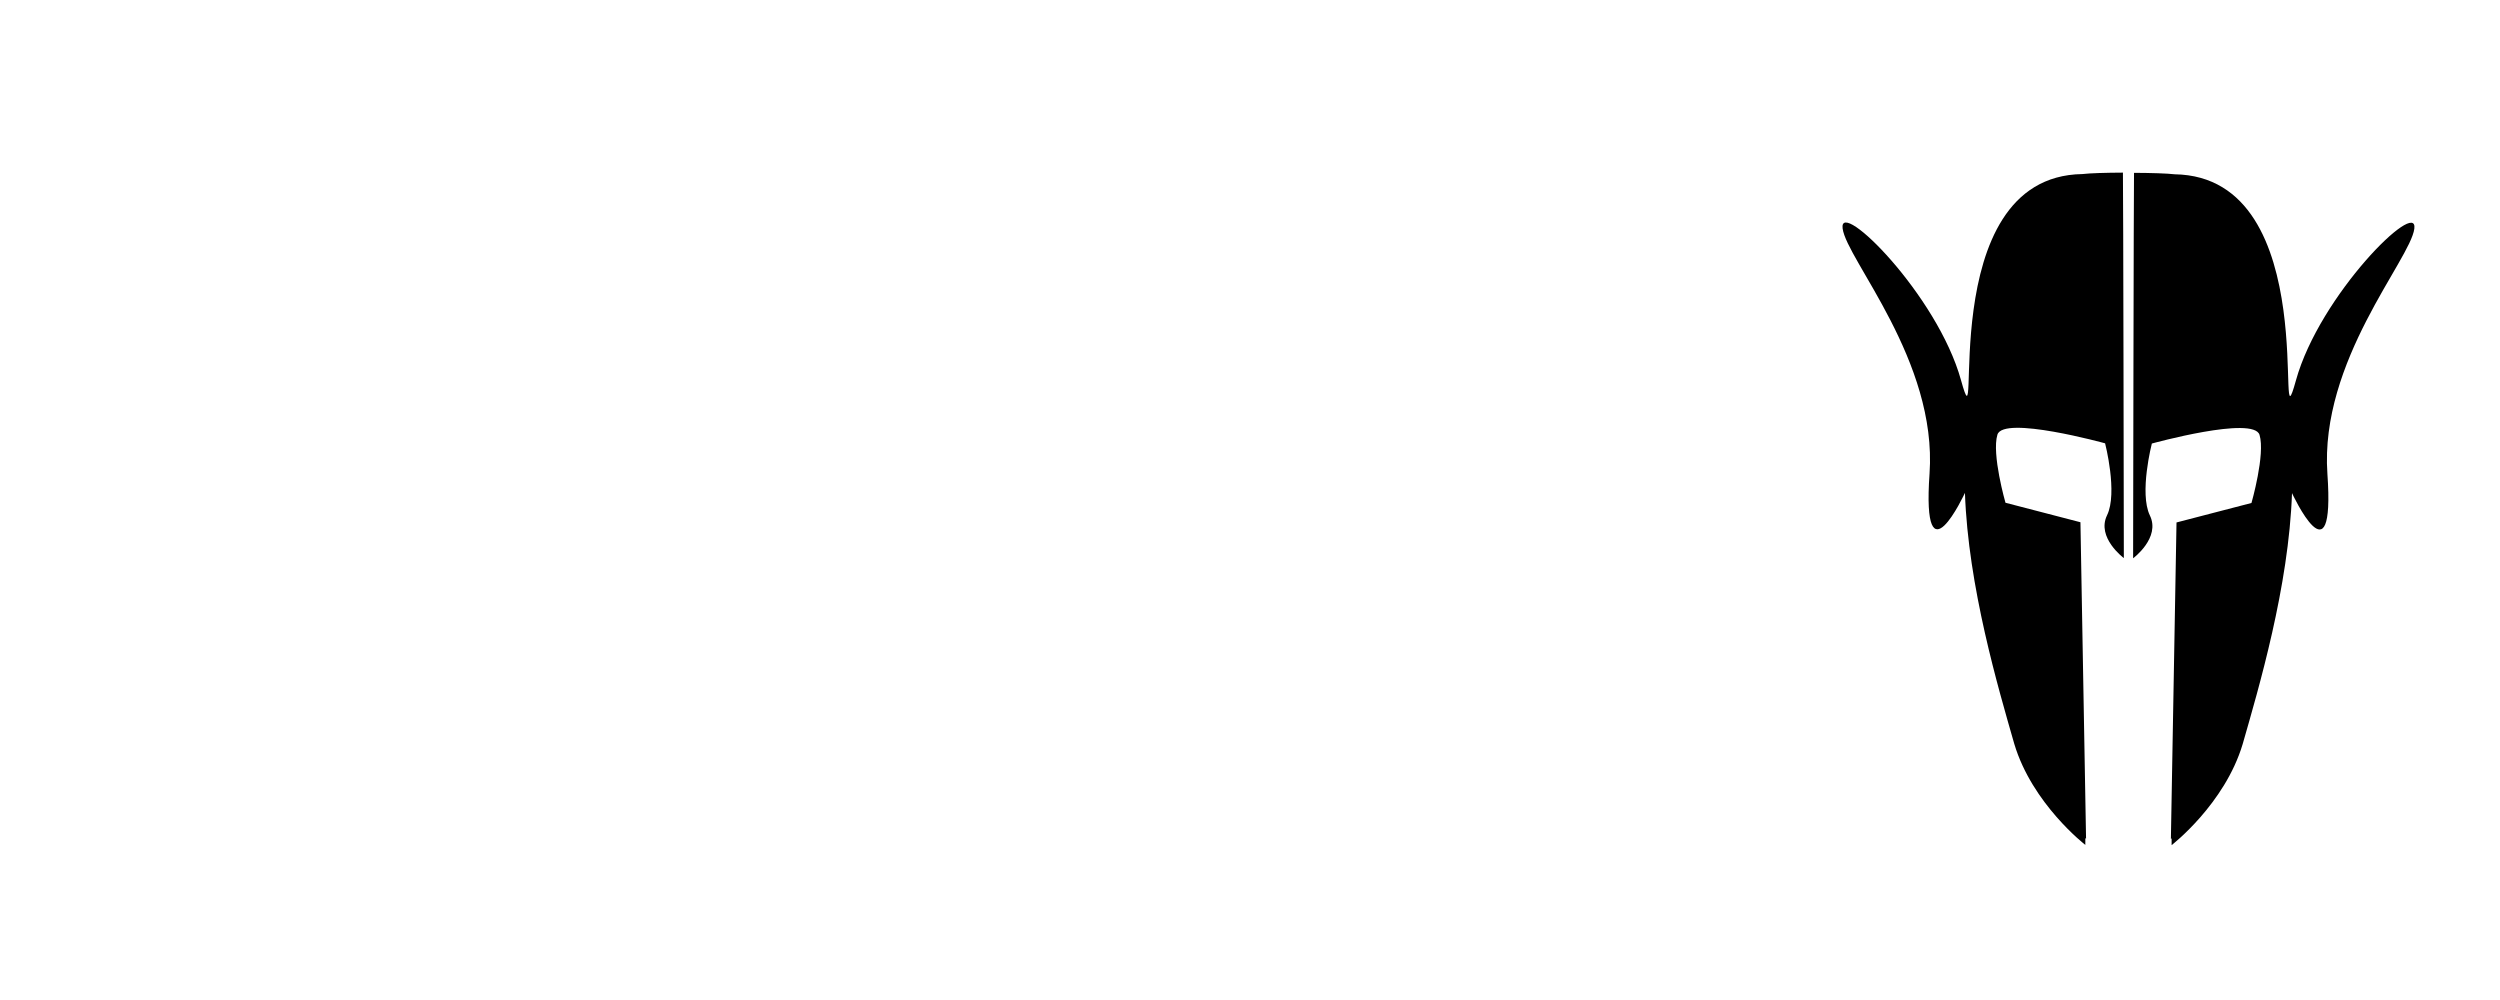
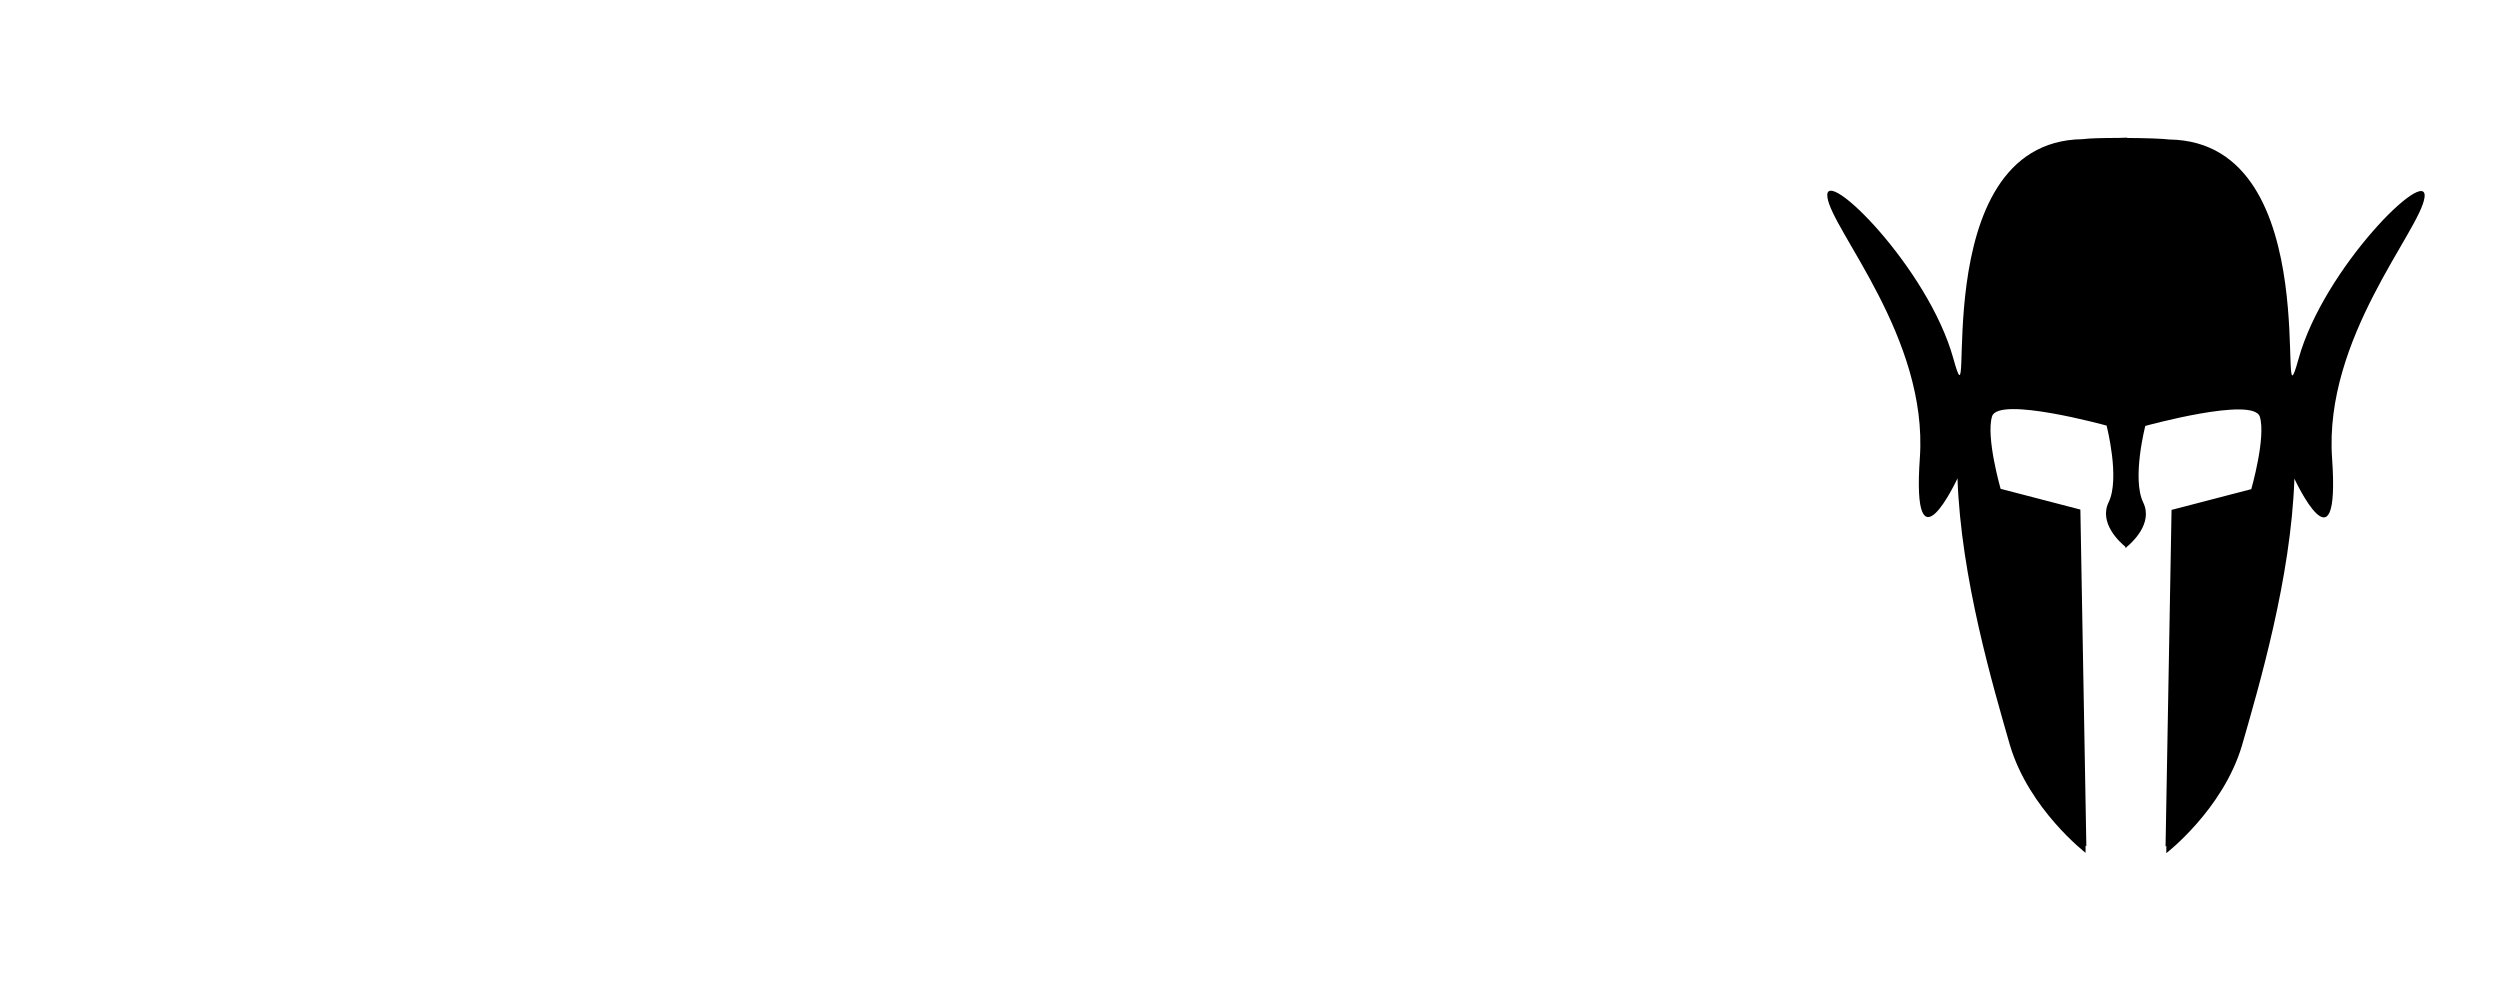
<svg xmlns="http://www.w3.org/2000/svg" width="500" height="200" id="svg3837" version="1.1">
  <defs id="defs3839" />
-   <g id="layer1" transform="translate(-37.68671,28.25318)">
-     <path style="fill:#000000;fill-opacity:1;stroke:none" d="m 464.49,6.315 c -0.065,0.839 -0.181,77.09 -0.181,77.09 0,0 5.526,-4.09 3.356,-8.562 -2.171,-4.472 0.391,-14.389 0.391,-14.389 0,0 20.353,-5.621 21.537,-1.732 1.184,3.889 -1.612,13.619 -1.612,13.619 l -14.993,3.898 -1.123,63.282 c 0.042,-0.025 0.111,-0.074 0.146,-0.096 l 0,1.347 c 0,0 10.62,-8.189 14.211,-20.212 3.194,-11.146 9.231,-31.49 9.865,-50.193 0,0 8.66,18.706 7.081,-3.85 -1.579,-22.556 16.596,-42.815 17.386,-49.038 0.789,-6.222 -18.949,13.254 -23.685,30.366 -4.687,16.933 6.099,-40.791 -24.271,-41.242 -1.466,-0.177 -4.634,-0.272 -8.107,-0.289 z" id="path2985" />
-     <path style="fill:#000000;fill-opacity:1;stroke:none" d="m 462.273,6.271 c 0.065,0.839 0.181,77.09 0.181,77.09 0,0 -5.526,-4.09 -3.356,-8.562 2.171,-4.472 -0.391,-14.389 -0.391,-14.389 0,0 -20.353,-5.621 -21.537,-1.732 -1.184,3.889 1.612,13.619 1.612,13.619 l 14.993,3.898 1.123,63.282 c -0.042,-0.025 -0.111,-0.074 -0.146,-0.096 l 0,1.347 c 0,0 -10.62,-8.189 -14.211,-20.212 -3.194,-11.146 -9.231,-31.49 -9.865,-50.193 0,0 -8.66,18.706 -7.081,-3.85 1.579,-22.556 -16.596,-42.815 -17.386,-49.038 -0.789,-6.222 18.95,13.254 23.685,30.366 4.686,16.933 -6.099,-40.791 24.271,-41.242 1.466,-0.177 4.634,-0.272 8.107,-0.289 z" id="path2985-6" />
-   </g>
  <g id="layer3" transform="translate(-37.68671,28.25318)">
    <flowRoot xml:space="preserve" id="flowRoot3867" style="font-size:40px;font-style:normal;font-weight:normal;line-height:125%;letter-spacing:0px;word-spacing:0px;fill:#000000;fill-opacity:1;stroke:none;font-family:Sans" transform="translate(-239.6425,-598.2777)">
      <flowRegion id="flowRegion3869">
        <rect id="rect3871" width="507.857" height="234.286" x="295" y="578.076" />
      </flowRegion>
      <flowPara id="flowPara3873" style="font-size:144px;font-style:normal;font-variant:normal;font-weight:bold;font-stretch:normal;font-family:Cabin;-inkscape-font-specification:Cabin Bold">Alven</flowPara>
    </flowRoot>
+     <path style="fill:#000000;fill-opacity:1;stroke:none" d="m 463.139,-0.726 -1.69,0.056 c -3.694,0.018 -5.714,0.063 -7.273,0.251 -32.309,0.479 -20.834,61.883 -25.82,43.87 -5.038,-18.203 -26.035,-38.921 -25.195,-32.301 0.84,6.619 20.175,28.174 18.496,52.169 -1.679,23.995 7.53,4.094 7.53,4.094 0.674,19.896 7.099,41.539 10.497,53.397 3.82,12.79 15.116,21.497 15.116,21.497 l 0,-1.433 c 0.037,0.023 0.111,0.079 0.156,0.106 l -1.194,-67.319 -15.953,-4.15 c 0,0 -2.972,-10.349 -1.712,-14.486 1.26,-4.137 22.908,1.841 22.908,1.841 0,0 2.727,10.548 0.418,15.306 -2.039,4.2 2.29,8.073 3.336,8.925 0,0.001 0,0.251 0,0.251 0,0 0.094,-0.069 0.162,-0.123 0.015,0.011 0.072,0.056 0.072,0.056 0,0 0,-0.117 0,-0.117 1.045,-0.852 5.374,-4.724 3.336,-8.925 -2.309,-4.758 0.418,-15.306 0.418,-15.306 0,0 21.649,-5.978 22.908,-1.841 1.26,4.137 -1.712,14.486 -1.712,14.486 l -15.947,4.15 -1.199,67.319 c 0.045,-0.027 0.119,-0.083 0.156,-0.106 l 0,1.433 c 0,0 11.301,-8.707 15.121,-21.497 3.398,-11.857 9.818,-33.5 10.492,-53.397 0,0 9.215,19.901 7.536,-4.094 -1.679,-23.995 17.651,-45.55 18.491,-52.169 0.84,-6.619 -20.157,14.098 -25.195,32.301 -4.986,18.014 6.489,-43.391 -25.82,-43.87 -1.532,-0.185 -4.82,-0.287 -8.439,-0.307 -1.8e-4,-0.006 3.6e-4,-0.063 0,-0.067 z" id="path2985-3" />
  </g>
</svg>
